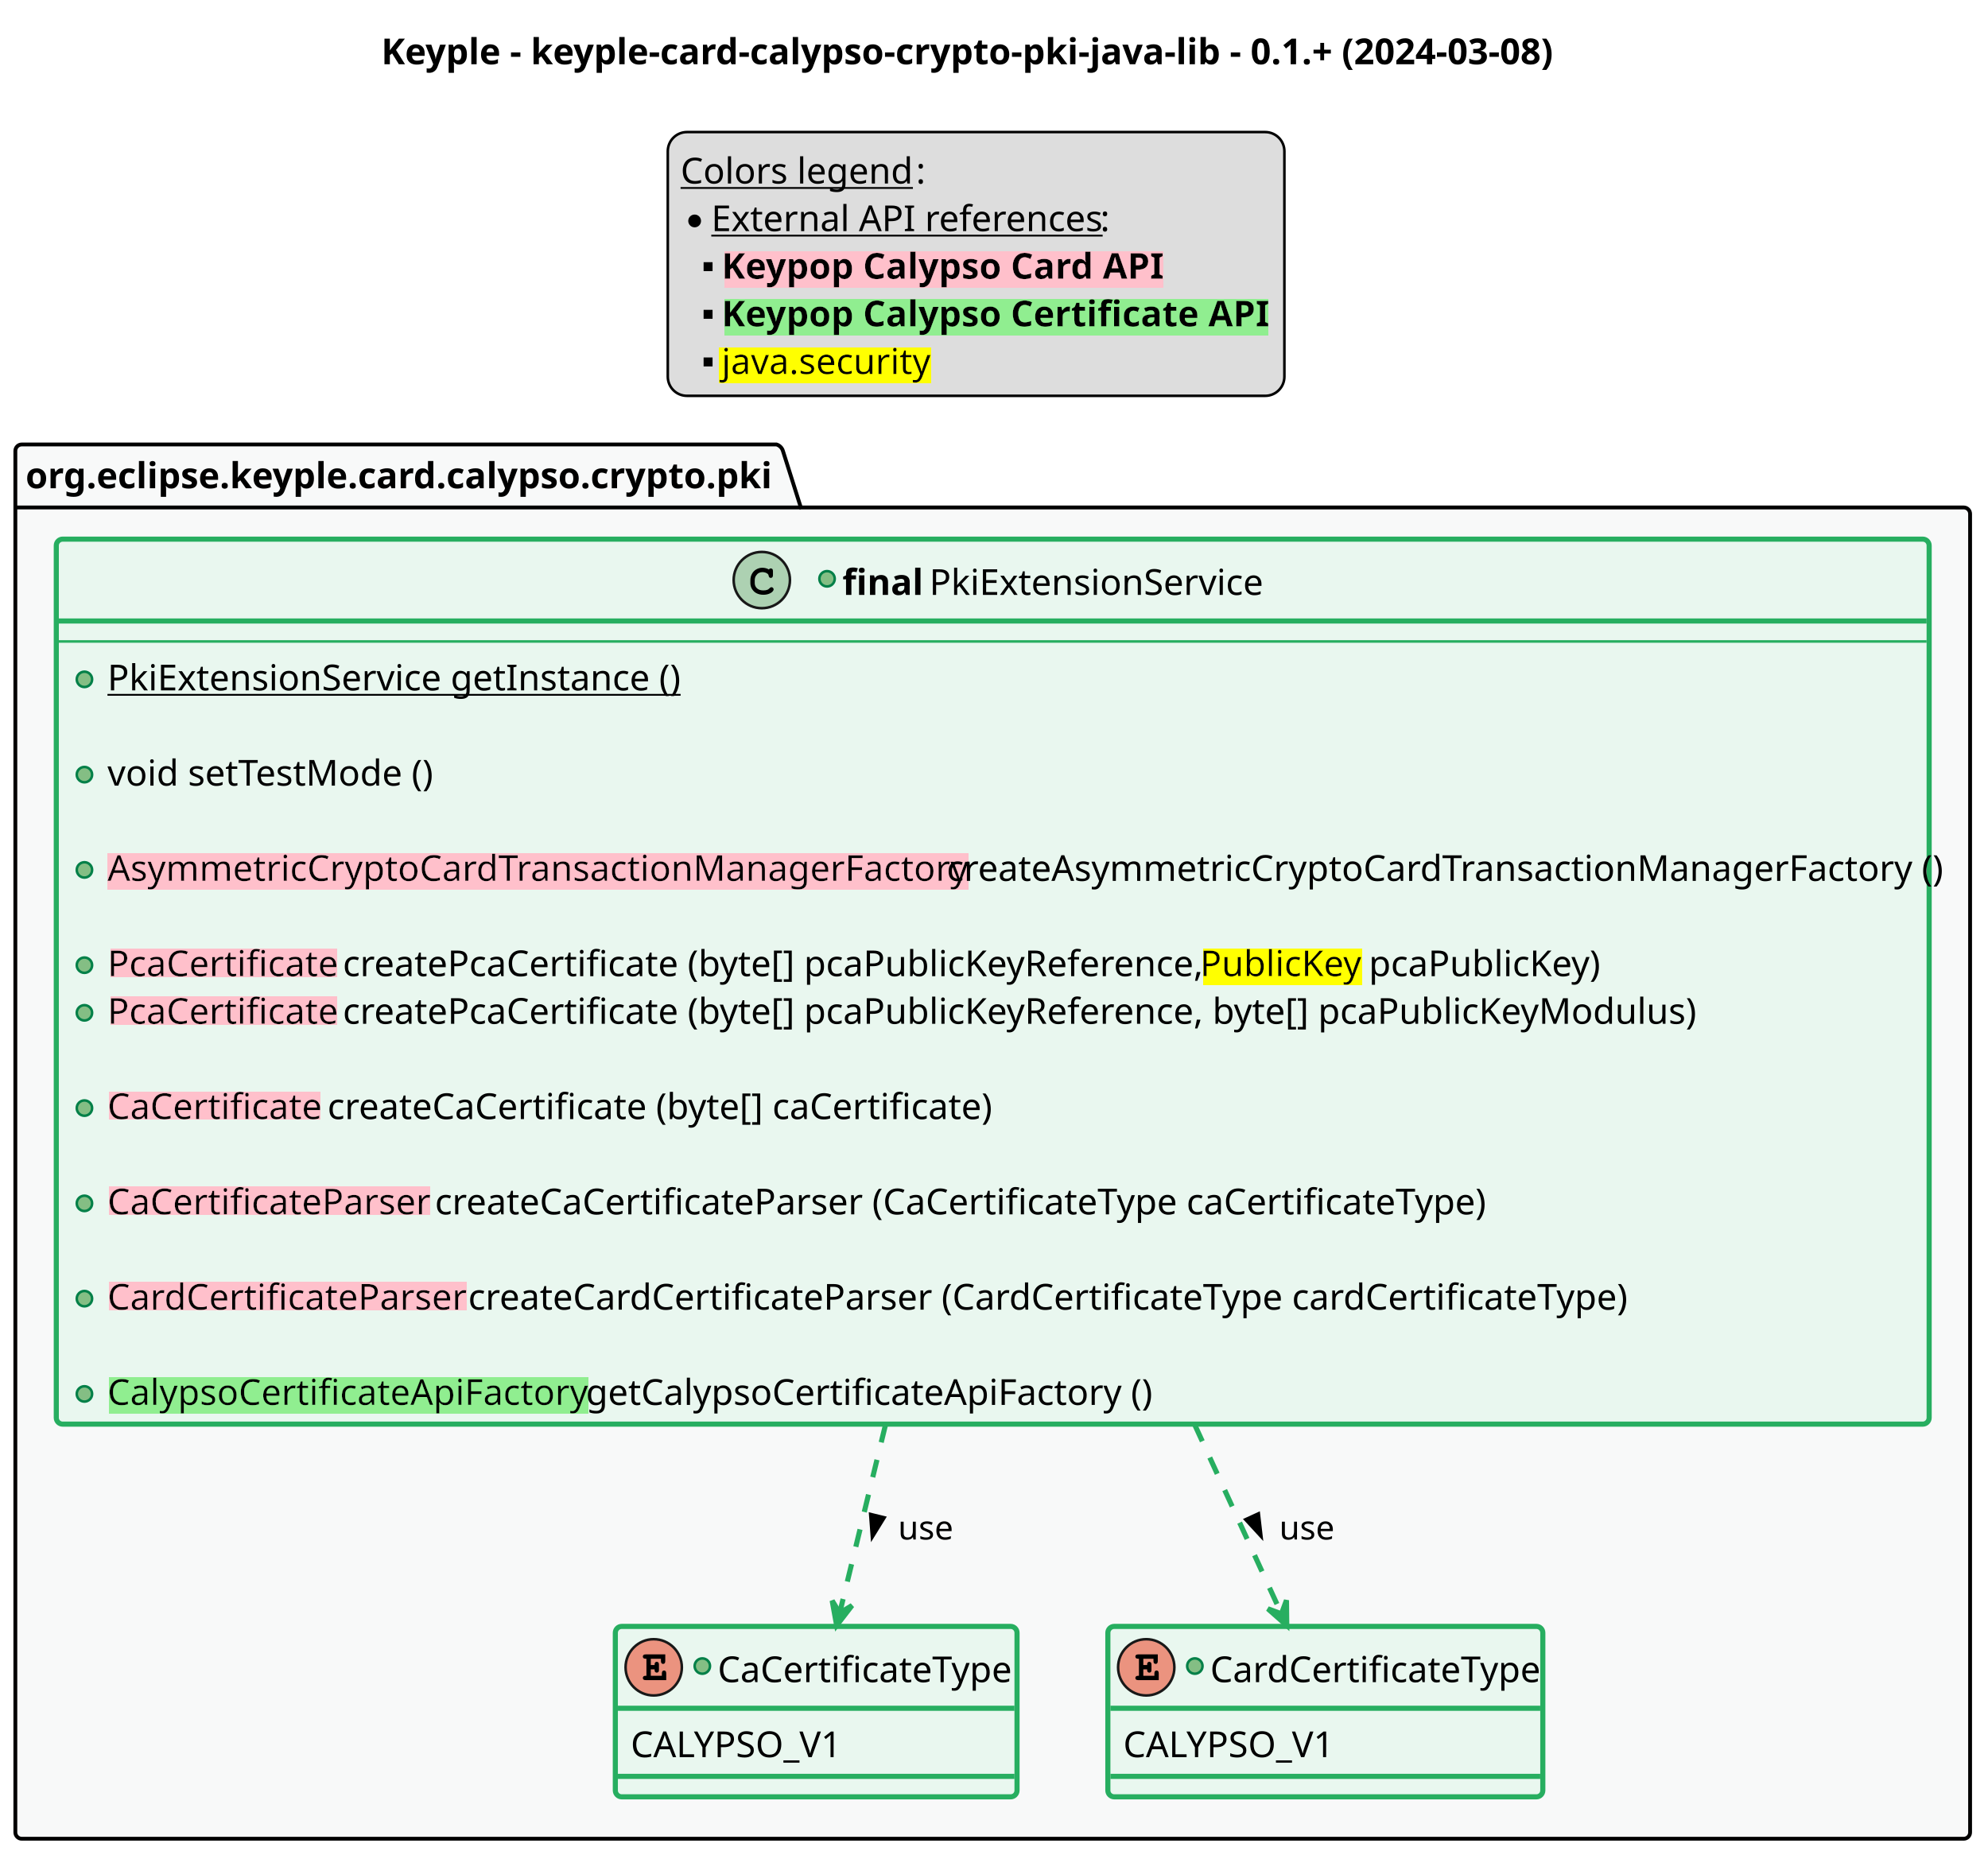
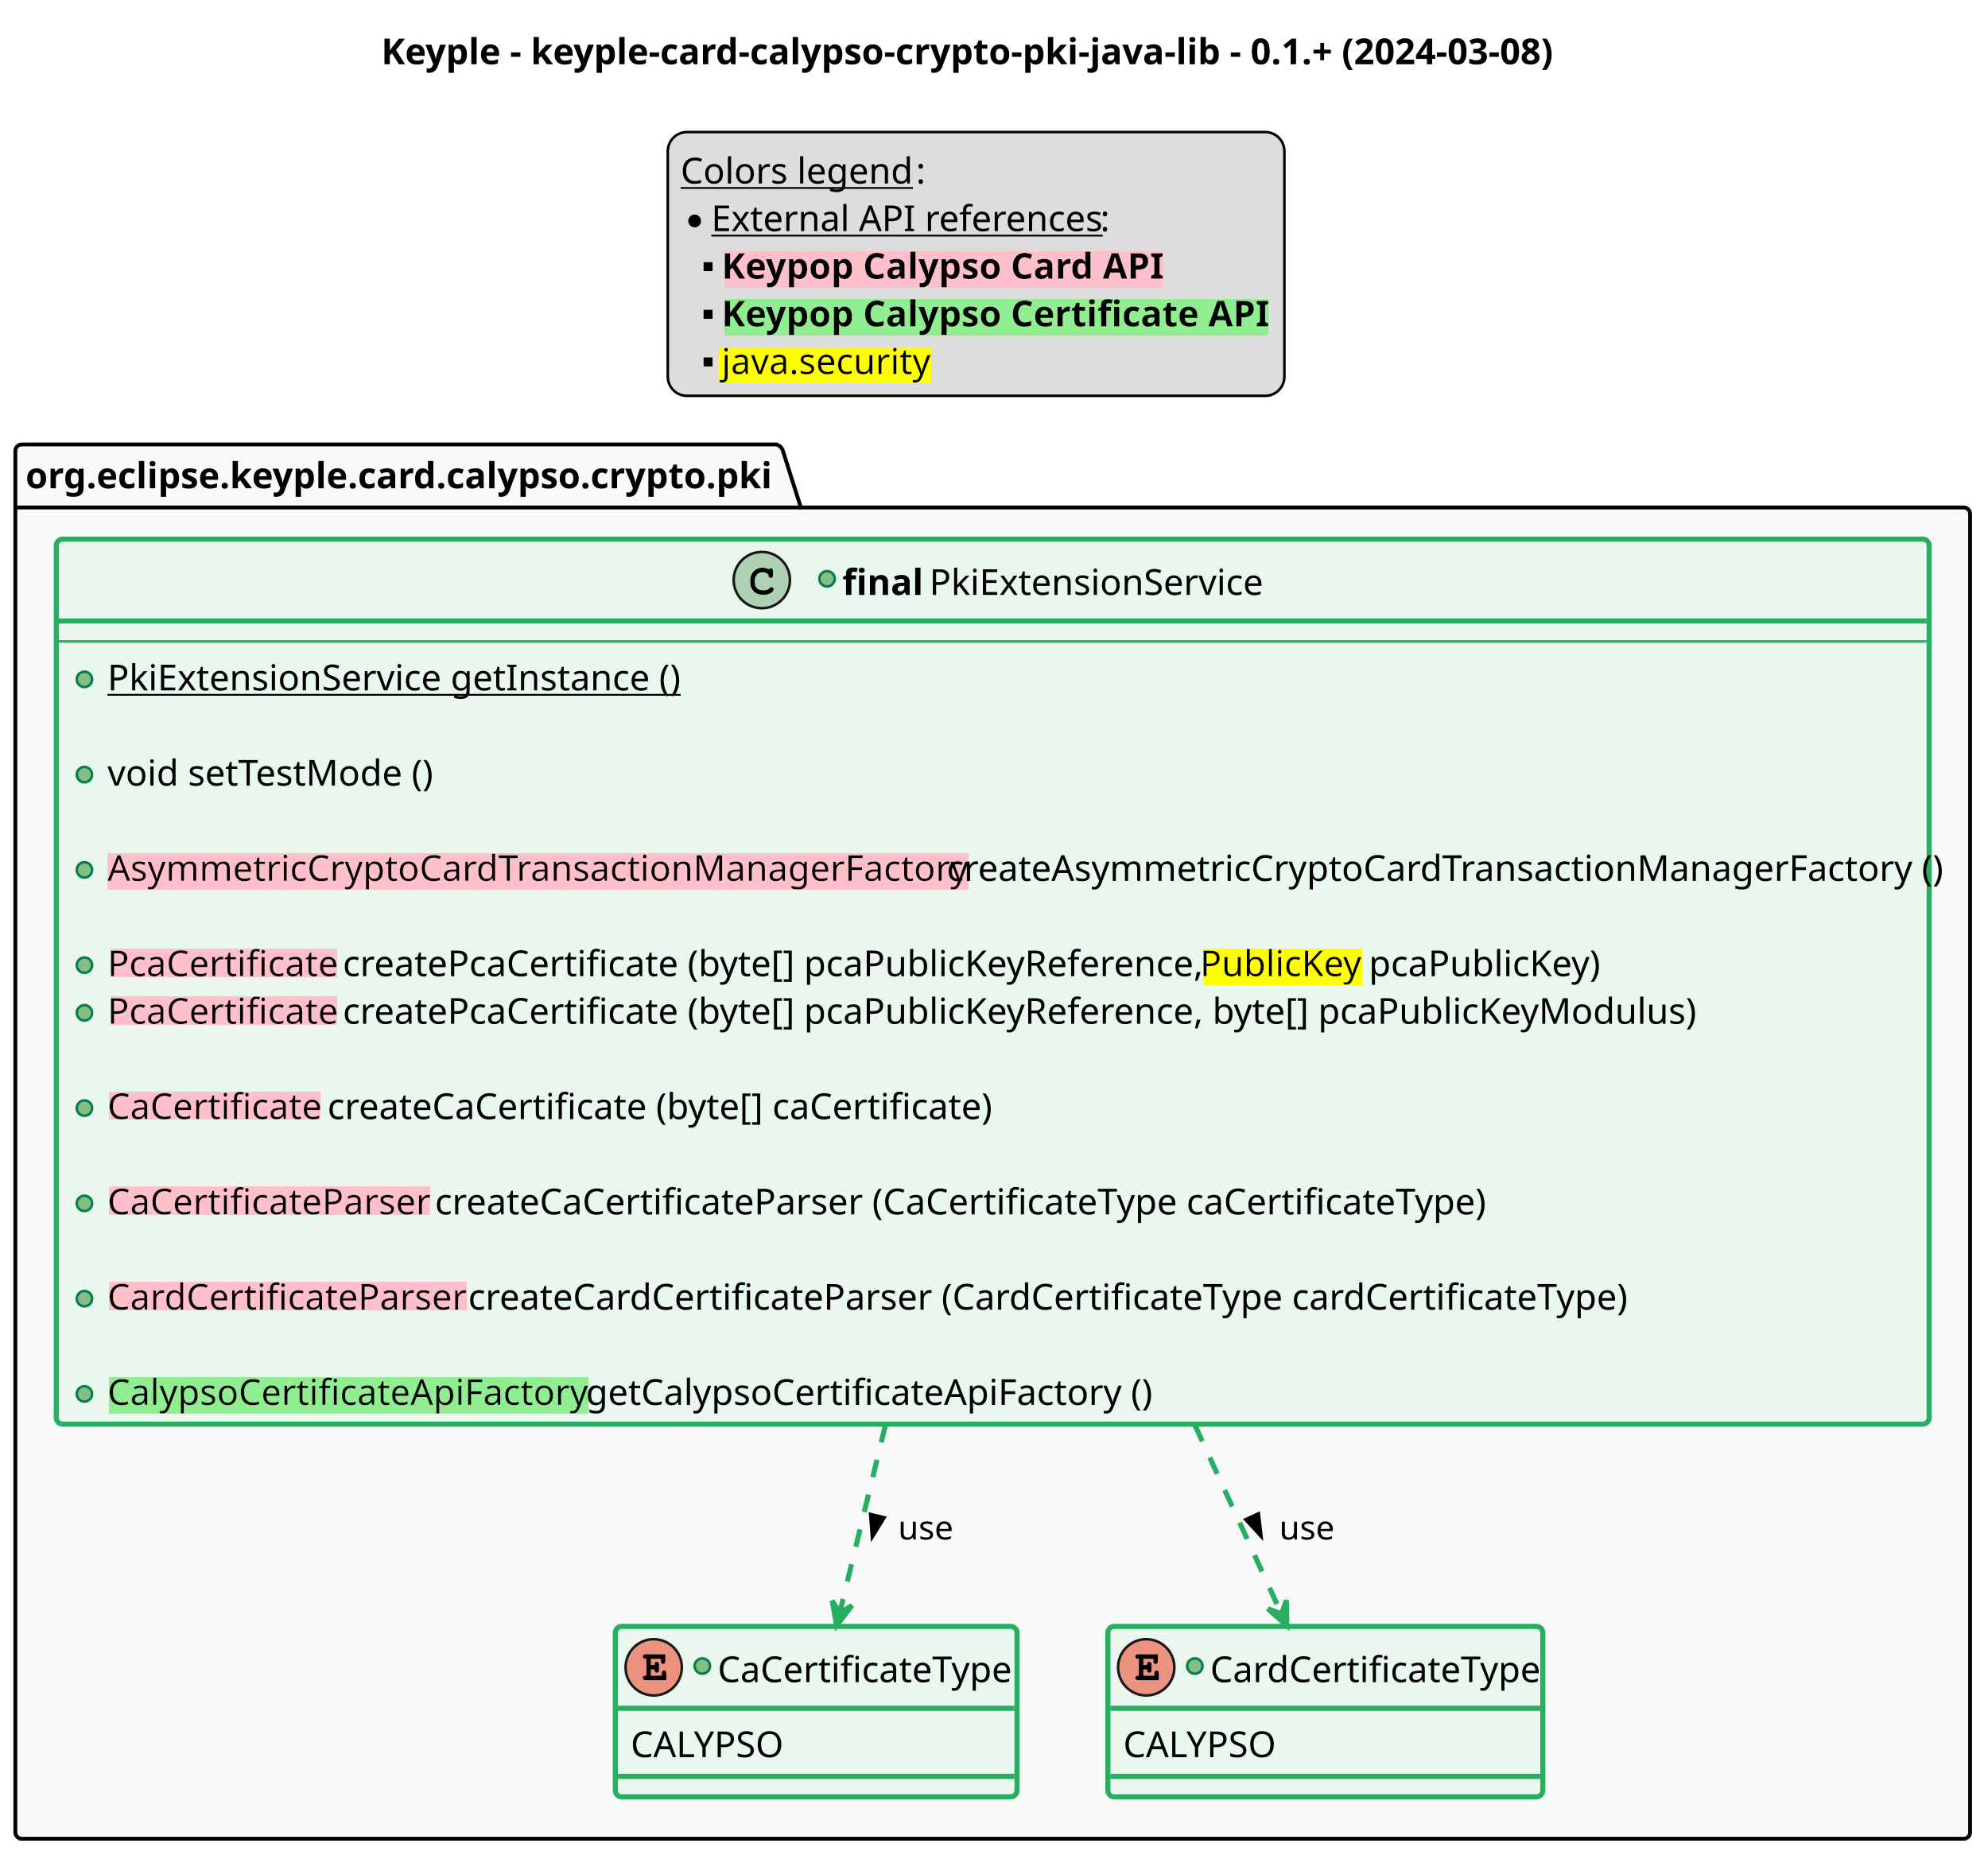
<svg xmlns="http://www.w3.org/2000/svg" contentStyleType="text/css" height="725px" preserveAspectRatio="none" style="width:777px;height:725px;background:#FFFFFF;" version="1.1" viewBox="0 0 777 725" width="777px" zoomAndPan="magnify">
  <defs>
-     <filter height="1" id="bqf64bkb07qq0" width="1" x="0" y="0">
+     <filter height="1" id="b1umdk8uzjnkiw0" width="1" x="0" y="0">
      <feFlood flood-color="#FFC0CB" result="flood" />
      <feComposite in="SourceGraphic" in2="flood" operator="over" />
    </filter>
-     <filter height="1" id="bqf64bkb07qq1" width="1" x="0" y="0">
+     <filter height="1" id="b1umdk8uzjnkiw1" width="1" x="0" y="0">
      <feFlood flood-color="#90EE90" result="flood" />
      <feComposite in="SourceGraphic" in2="flood" operator="over" />
    </filter>
-     <filter height="1" id="bqf64bkb07qq2" width="1" x="0" y="0">
+     <filter height="1" id="b1umdk8uzjnkiw2" width="1" x="0" y="0">
      <feFlood flood-color="#FFFF00" result="flood" />
      <feComposite in="SourceGraphic" in2="flood" operator="over" />
    </filter>
  </defs>
  <g>
    <text fill="#000000" font-family="sans-serif" font-size="14" font-weight="bold" lengthAdjust="spacing" textLength="465" x="149" y="25.107">Keyple - keyple-card-calypso-crypto-pki-java-lib - 0.1.+ (2024-03-08)</text>
    <rect fill="#DDDDDD" height="103.106" id="_legend" rx="7.5" ry="7.5" style="stroke:#000000;stroke-width:1.0;" width="241" x="261" y="51.621" />
    <text fill="#000000" font-family="sans-serif" font-size="14" lengthAdjust="spacing" text-decoration="underline" textLength="88" x="266" y="71.728">Colors legend</text>
    <text fill="#000000" font-family="sans-serif" font-size="14" lengthAdjust="spacing" textLength="4" x="358" y="71.728">:</text>
    <ellipse cx="271.5" cy="86.363" fill="#000000" rx="2.5" ry="2.5" style="stroke:#000000;stroke-width:0.0;" />
    <text fill="#000000" font-family="sans-serif" font-size="14" lengthAdjust="spacing" text-decoration="underline" textLength="148" x="278" y="90.35">External API references</text>
    <text fill="#000000" font-family="sans-serif" font-size="14" lengthAdjust="spacing" textLength="4" x="430" y="90.35">:</text>
    <rect fill="#000000" height="3.5" style="stroke:#000000;stroke-width:0.0;" width="3.5" x="275" y="102.484" />
-     <text fill="#000000" filter="url(#bqf64bkb07qq0)" font-family="sans-serif" font-size="14" font-weight="bold" lengthAdjust="spacing" textLength="175" x="282" y="108.971">Keypop Calypso Card API</text>
+     <text fill="#000000" filter="url(#b1umdk8uzjnkiw0)" font-family="sans-serif" font-size="14" font-weight="bold" lengthAdjust="spacing" textLength="175" x="282" y="108.971">Keypop Calypso Card API</text>
    <rect fill="#000000" height="3.5" style="stroke:#000000;stroke-width:0.0;" width="3.5" x="275" y="121.106" />
-     <text fill="#000000" filter="url(#bqf64bkb07qq1)" font-family="sans-serif" font-size="14" font-weight="bold" lengthAdjust="spacing" textLength="215" x="282" y="127.592">Keypop Calypso Certificate API</text>
+     <text fill="#000000" filter="url(#b1umdk8uzjnkiw1)" font-family="sans-serif" font-size="14" font-weight="bold" lengthAdjust="spacing" textLength="215" x="282" y="127.592">Keypop Calypso Certificate API</text>
    <rect fill="#000000" height="3.5" style="stroke:#000000;stroke-width:0.0;" width="3.5" x="275" y="139.727" />
-     <text fill="#000000" filter="url(#bqf64bkb07qq2)" font-family="sans-serif" font-size="14" lengthAdjust="spacing" textLength="79" x="282" y="146.213">java.security</text>
+     <text fill="#000000" filter="url(#b1umdk8uzjnkiw2)" font-family="sans-serif" font-size="14" lengthAdjust="spacing" textLength="79" x="282" y="146.213">java.security</text>
    <g id="cluster_pki">
      <path d="M8.5,173.74 L303.5,173.74 A3.75,3.75 0 0 1 306,176.24 L313,198.361 L767.5,198.361 A2.5,2.5 0 0 1 770,200.861 L770,716.24 A2.5,2.5 0 0 1 767.5,718.74 L8.5,718.74 A2.5,2.5 0 0 1 6,716.24 L6,176.24 A2.5,2.5 0 0 1 8.5,173.74 " fill="#F8F9F9" style="stroke:#000000;stroke-width:1.5;" />
      <line style="stroke:#000000;stroke-width:1.5;" x1="6" x2="313" y1="198.361" y2="198.361" />
      <text fill="#000000" font-family="sans-serif" font-size="14" font-weight="bold" lengthAdjust="spacing" textLength="294" x="10" y="190.848">org.eclipse.keyple.card.calypso.crypto.pki</text>
    </g>
    <g id="elem_PkiExtensionService">
      <rect codeLine="62" fill="#E9F7EF" height="345.938" id="PkiExtensionService" rx="2.5" ry="2.5" style="stroke:#27AE60;stroke-width:2.0;" width="732" x="22" y="210.74" />
      <ellipse cx="297.75" cy="226.74" fill="#ADD1B2" rx="11" ry="11" style="stroke:#181818;stroke-width:1.0;" />
      <path d="M300.516,222.615 Q300.672,222.397 300.859,222.287 Q301.047,222.178 301.266,222.178 Q301.641,222.178 301.875,222.443 Q302.109,222.693 302.109,223.303 L302.109,224.756 Q302.109,225.365 301.875,225.631 Q301.641,225.897 301.266,225.897 Q300.922,225.897 300.719,225.693 Q300.516,225.506 300.406,224.99 Q300.359,224.631 300.172,224.443 Q299.844,224.068 299.234,223.85 Q298.625,223.631 298,223.631 Q297.234,223.631 296.594,223.959 Q295.969,224.287 295.469,225.037 Q294.984,225.787 294.984,226.818 L294.984,227.912 Q294.984,229.147 295.875,229.975 Q296.766,230.787 298.359,230.787 Q299.297,230.787 299.953,230.537 Q300.344,230.381 300.766,229.943 Q301.031,229.678 301.172,229.6 Q301.328,229.522 301.531,229.522 Q301.859,229.522 302.109,229.787 Q302.375,230.037 302.375,230.381 Q302.375,230.725 302.031,231.131 Q301.531,231.709 300.734,232.037 Q299.656,232.49 298.359,232.49 Q296.844,232.49 295.641,231.865 Q294.656,231.365 293.969,230.303 Q293.281,229.225 293.281,227.943 L293.281,226.787 Q293.281,225.459 293.891,224.318 Q294.516,223.162 295.609,222.553 Q296.703,221.928 297.938,221.928 Q298.672,221.928 299.312,222.1 Q299.969,222.256 300.516,222.615 Z " fill="#000000" />
      <ellipse cx="323.25" cy="226.24" fill="#84BE84" rx="3" ry="3" style="stroke:#038048;stroke-width:1.0;" />
      <text fill="#000000" font-family="sans-serif" font-size="14" font-weight="bold" lengthAdjust="spacing" textLength="30" x="329.25" y="232.537">final</text>
      <text fill="#000000" font-family="sans-serif" font-size="14" lengthAdjust="spacing" textLength="127" x="363.25" y="232.537">PkiExtensionService</text>
      <line style="stroke:#27AE60;stroke-width:2.0;" x1="23" x2="753" y1="242.74" y2="242.74" />
      <line style="stroke:#27AE60;stroke-width:1.0;" x1="23" x2="753" y1="250.74" y2="250.74" />
      <ellipse cx="33" cy="265.551" fill="#84BE84" rx="3" ry="3" style="stroke:#038048;stroke-width:1.0;" />
      <text fill="#000000" font-family="sans-serif" font-size="14" lengthAdjust="spacing" text-decoration="underline" textLength="218" x="42" y="269.848">PkiExtensionService getInstance ()</text>
      <text fill="#000000" font-family="sans-serif" font-size="14" lengthAdjust="spacing" textLength="4" x="42" y="288.469"> </text>
      <ellipse cx="33" cy="302.793" fill="#84BE84" rx="3" ry="3" style="stroke:#038048;stroke-width:1.0;" />
      <text fill="#000000" font-family="sans-serif" font-size="14" lengthAdjust="spacing" textLength="126" x="42" y="307.09">void setTestMode ()</text>
      <text fill="#000000" font-family="sans-serif" font-size="14" lengthAdjust="spacing" textLength="4" x="42" y="325.711"> </text>
      <ellipse cx="33" cy="340.035" fill="#84BE84" rx="3" ry="3" style="stroke:#038048;stroke-width:1.0;" />
-       <text fill="#000000" filter="url(#bqf64bkb07qq0)" font-family="sans-serif" font-size="14" lengthAdjust="spacing" textLength="324" x="42" y="344.332">AsymmetricCryptoCardTransactionManagerFactory</text>
+       <text fill="#000000" filter="url(#b1umdk8uzjnkiw0)" font-family="sans-serif" font-size="14" lengthAdjust="spacing" textLength="324" x="42" y="344.332">AsymmetricCryptoCardTransactionManagerFactory</text>
      <text fill="#000000" font-family="sans-serif" font-size="14" lengthAdjust="spacing" textLength="378" x="370" y="344.332">createAsymmetricCryptoCardTransactionManagerFactory ()</text>
      <text fill="#000000" font-family="sans-serif" font-size="14" lengthAdjust="spacing" textLength="4" x="42" y="362.953"> </text>
      <ellipse cx="33" cy="377.277" fill="#84BE84" rx="3" ry="3" style="stroke:#038048;stroke-width:1.0;" />
-       <text fill="#000000" filter="url(#bqf64bkb07qq0)" font-family="sans-serif" font-size="14" lengthAdjust="spacing" textLength="88" x="42" y="381.574">PcaCertificate</text>
+       <text fill="#000000" filter="url(#b1umdk8uzjnkiw0)" font-family="sans-serif" font-size="14" lengthAdjust="spacing" textLength="88" x="42" y="381.574">PcaCertificate</text>
      <text fill="#000000" font-family="sans-serif" font-size="14" lengthAdjust="spacing" textLength="331" x="134" y="381.574">createPcaCertificate (byte[] pcaPublicKeyReference,</text>
-       <text fill="#000000" filter="url(#bqf64bkb07qq2)" font-family="sans-serif" font-size="14" lengthAdjust="spacing" textLength="62" x="469" y="381.574">PublicKey</text>
+       <text fill="#000000" filter="url(#b1umdk8uzjnkiw2)" font-family="sans-serif" font-size="14" lengthAdjust="spacing" textLength="62" x="469" y="381.574">PublicKey</text>
      <text fill="#000000" font-family="sans-serif" font-size="14" lengthAdjust="spacing" textLength="90" x="535" y="381.574">pcaPublicKey)</text>
      <ellipse cx="33" cy="395.898" fill="#84BE84" rx="3" ry="3" style="stroke:#038048;stroke-width:1.0;" />
-       <text fill="#000000" filter="url(#bqf64bkb07qq0)" font-family="sans-serif" font-size="14" lengthAdjust="spacing" textLength="88" x="42" y="400.195">PcaCertificate</text>
+       <text fill="#000000" filter="url(#b1umdk8uzjnkiw0)" font-family="sans-serif" font-size="14" lengthAdjust="spacing" textLength="88" x="42" y="400.195">PcaCertificate</text>
      <text fill="#000000" font-family="sans-serif" font-size="14" lengthAdjust="spacing" textLength="517" x="134" y="400.195">createPcaCertificate (byte[] pcaPublicKeyReference, byte[] pcaPublicKeyModulus)</text>
      <text fill="#000000" font-family="sans-serif" font-size="14" lengthAdjust="spacing" textLength="4" x="42" y="418.816"> </text>
      <ellipse cx="33" cy="433.141" fill="#84BE84" rx="3" ry="3" style="stroke:#038048;stroke-width:1.0;" />
-       <text fill="#000000" filter="url(#bqf64bkb07qq0)" font-family="sans-serif" font-size="14" lengthAdjust="spacing" textLength="82" x="42" y="437.438">CaCertificate</text>
+       <text fill="#000000" filter="url(#b1umdk8uzjnkiw0)" font-family="sans-serif" font-size="14" lengthAdjust="spacing" textLength="82" x="42" y="437.438">CaCertificate</text>
      <text fill="#000000" font-family="sans-serif" font-size="14" lengthAdjust="spacing" textLength="254" x="128" y="437.438">createCaCertificate (byte[] caCertificate)</text>
      <text fill="#000000" font-family="sans-serif" font-size="14" lengthAdjust="spacing" textLength="4" x="42" y="456.059"> </text>
      <ellipse cx="33" cy="470.383" fill="#84BE84" rx="3" ry="3" style="stroke:#038048;stroke-width:1.0;" />
-       <text fill="#000000" filter="url(#bqf64bkb07qq0)" font-family="sans-serif" font-size="14" lengthAdjust="spacing" textLength="124" x="42" y="474.68">CaCertificateParser</text>
+       <text fill="#000000" filter="url(#b1umdk8uzjnkiw0)" font-family="sans-serif" font-size="14" lengthAdjust="spacing" textLength="124" x="42" y="474.68">CaCertificateParser</text>
      <text fill="#000000" font-family="sans-serif" font-size="14" lengthAdjust="spacing" textLength="407" x="170" y="474.68">createCaCertificateParser (CaCertificateType caCertificateType)</text>
      <text fill="#000000" font-family="sans-serif" font-size="14" lengthAdjust="spacing" textLength="4" x="42" y="493.301"> </text>
      <ellipse cx="33" cy="507.625" fill="#84BE84" rx="3" ry="3" style="stroke:#038048;stroke-width:1.0;" />
-       <text fill="#000000" filter="url(#bqf64bkb07qq0)" font-family="sans-serif" font-size="14" lengthAdjust="spacing" textLength="137" x="42" y="511.922">CardCertificateParser</text>
+       <text fill="#000000" filter="url(#b1umdk8uzjnkiw0)" font-family="sans-serif" font-size="14" lengthAdjust="spacing" textLength="137" x="42" y="511.922">CardCertificateParser</text>
      <text fill="#000000" font-family="sans-serif" font-size="14" lengthAdjust="spacing" textLength="446" x="183" y="511.922">createCardCertificateParser (CardCertificateType cardCertificateType)</text>
      <text fill="#000000" font-family="sans-serif" font-size="14" lengthAdjust="spacing" textLength="4" x="42" y="530.543"> </text>
      <ellipse cx="33" cy="544.867" fill="#84BE84" rx="3" ry="3" style="stroke:#038048;stroke-width:1.0;" />
-       <text fill="#000000" filter="url(#bqf64bkb07qq1)" font-family="sans-serif" font-size="14" lengthAdjust="spacing" textLength="183" x="42" y="549.164">CalypsoCertificateApiFactory</text>
+       <text fill="#000000" filter="url(#b1umdk8uzjnkiw1)" font-family="sans-serif" font-size="14" lengthAdjust="spacing" textLength="183" x="42" y="549.164">CalypsoCertificateApiFactory</text>
      <text fill="#000000" font-family="sans-serif" font-size="14" lengthAdjust="spacing" textLength="217" x="229" y="549.164">getCalypsoCertificateApiFactory ()</text>
    </g>
    <g id="elem_CaCertificateType">
      <rect codeLine="81" fill="#E9F7EF" height="66.621" id="CaCertificateType" rx="2.5" ry="2.5" style="stroke:#27AE60;stroke-width:2.0;" width="157" x="240.5" y="635.74" />
      <ellipse cx="255.5" cy="651.74" fill="#EB937F" rx="11" ry="11" style="stroke:#181818;stroke-width:1.0;" />
      <path d="M254.359,652.537 L254.359,655.037 L258.688,655.037 L258.688,654.115 Q258.688,653.506 258.922,653.24 Q259.172,652.975 259.547,652.975 Q259.922,652.975 260.156,653.24 Q260.391,653.506 260.391,654.115 L260.391,656.74 L252.391,656.74 Q251.766,656.74 251.5,656.506 Q251.25,656.271 251.25,655.881 Q251.25,655.506 251.516,655.271 Q251.781,655.037 252.391,655.037 L252.656,655.037 L252.656,648.381 L252.391,648.381 Q251.766,648.381 251.5,648.146 Q251.25,647.912 251.25,647.521 Q251.25,647.146 251.5,646.912 Q251.766,646.678 252.391,646.678 L260.016,646.678 L260.016,649.271 Q260.016,649.881 259.781,650.146 Q259.562,650.396 259.172,650.396 Q258.797,650.396 258.562,650.146 Q258.328,649.881 258.328,649.271 L258.328,648.381 L254.359,648.381 L254.359,650.834 L255.844,650.834 Q255.844,650.178 255.969,649.99 Q256.234,649.584 256.703,649.584 Q257.078,649.584 257.312,649.85 Q257.547,650.1 257.547,650.709 L257.547,652.678 Q257.547,653.225 257.422,653.412 Q257.156,653.803 256.703,653.803 Q256.234,653.803 255.969,653.396 Q255.844,653.209 255.844,652.537 L254.359,652.537 Z " fill="#000000" />
      <ellipse cx="274.5" cy="651.24" fill="#84BE84" rx="3" ry="3" style="stroke:#038048;stroke-width:1.0;" />
      <text fill="#000000" font-family="sans-serif" font-size="14" lengthAdjust="spacing" textLength="114" x="280.5" y="657.537">CaCertificateType</text>
      <line style="stroke:#27AE60;stroke-width:2.0;" x1="241.5" x2="396.5" y1="667.74" y2="667.74" />
-       <text fill="#000000" font-family="sans-serif" font-size="14" lengthAdjust="spacing" textLength="90" x="246.5" y="686.848">CALYPSO_V1</text>
+       <text fill="#000000" font-family="sans-serif" font-size="14" lengthAdjust="spacing" textLength="65" x="246.5" y="686.848">CALYPSO</text>
      <line style="stroke:#27AE60;stroke-width:2.0;" x1="241.5" x2="396.5" y1="694.361" y2="694.361" />
    </g>
    <g id="elem_CardCertificateType">
      <rect codeLine="84" fill="#E9F7EF" height="66.621" id="CardCertificateType" rx="2.5" ry="2.5" style="stroke:#27AE60;stroke-width:2.0;" width="170" x="433" y="635.74" />
      <ellipse cx="448" cy="651.74" fill="#EB937F" rx="11" ry="11" style="stroke:#181818;stroke-width:1.0;" />
      <path d="M446.859,652.537 L446.859,655.037 L451.188,655.037 L451.188,654.115 Q451.188,653.506 451.422,653.24 Q451.672,652.975 452.047,652.975 Q452.422,652.975 452.656,653.24 Q452.891,653.506 452.891,654.115 L452.891,656.74 L444.891,656.74 Q444.266,656.74 444,656.506 Q443.75,656.271 443.75,655.881 Q443.75,655.506 444.016,655.271 Q444.281,655.037 444.891,655.037 L445.156,655.037 L445.156,648.381 L444.891,648.381 Q444.266,648.381 444,648.146 Q443.75,647.912 443.75,647.521 Q443.75,647.146 444,646.912 Q444.266,646.678 444.891,646.678 L452.516,646.678 L452.516,649.271 Q452.516,649.881 452.281,650.146 Q452.062,650.396 451.672,650.396 Q451.297,650.396 451.062,650.146 Q450.828,649.881 450.828,649.271 L450.828,648.381 L446.859,648.381 L446.859,650.834 L448.344,650.834 Q448.344,650.178 448.469,649.99 Q448.734,649.584 449.203,649.584 Q449.578,649.584 449.812,649.85 Q450.047,650.1 450.047,650.709 L450.047,652.678 Q450.047,653.225 449.922,653.412 Q449.656,653.803 449.203,653.803 Q448.734,653.803 448.469,653.396 Q448.344,653.209 448.344,652.537 L446.859,652.537 Z " fill="#000000" />
      <ellipse cx="467" cy="651.24" fill="#84BE84" rx="3" ry="3" style="stroke:#038048;stroke-width:1.0;" />
      <text fill="#000000" font-family="sans-serif" font-size="14" lengthAdjust="spacing" textLength="127" x="473" y="657.537">CardCertificateType</text>
      <line style="stroke:#27AE60;stroke-width:2.0;" x1="434" x2="602" y1="667.74" y2="667.74" />
-       <text fill="#000000" font-family="sans-serif" font-size="14" lengthAdjust="spacing" textLength="90" x="439" y="686.848">CALYPSO_V1</text>
+       <text fill="#000000" font-family="sans-serif" font-size="14" lengthAdjust="spacing" textLength="65" x="439" y="686.848">CALYPSO</text>
      <line style="stroke:#27AE60;stroke-width:2.0;" x1="434" x2="602" y1="694.361" y2="694.361" />
    </g>
    <g id="link_PkiExtensionService_CaCertificateType">
      <path codeLine="91" d="M346.073,557.007 C338.792,586.921 333.393,609.102 328.421,629.532 " fill="none" id="PkiExtensionService-to-CaCertificateType" style="stroke:#27AE60;stroke-width:2.0;stroke-dasharray:7.0,7.0;" />
      <polygon fill="#27AE60" points="327.002,635.362,333.017,627.563,328.184,630.504,325.244,625.671,327.002,635.362" style="stroke:#27AE60;stroke-width:2.0;" />
      <polygon fill="#000000" points="340.817,601.244,345.812,593.15,340.101,591.76,340.817,601.244" style="stroke:#000000;stroke-width:1.0;" />
      <text fill="#000000" font-family="sans-serif" font-size="13" lengthAdjust="spacing" textLength="21" x="351" y="601.769">use</text>
    </g>
    <g id="link_PkiExtensionService_CardCertificateType">
      <path codeLine="92" d="M466.994,557.007 C480.711,586.921 491.054,609.478 500.423,629.908 " fill="none" id="PkiExtensionService-to-CardCertificateType" style="stroke:#27AE60;stroke-width:2.0;stroke-dasharray:7.0,7.0;" />
      <polygon fill="#27AE60" points="502.924,635.362,502.808,625.514,500.84,630.817,495.536,628.849,502.924,635.362" style="stroke:#27AE60;stroke-width:2.0;" />
      <polygon fill="#000000" points="493.084,600.931,491.985,591.484,486.642,593.934,493.084,600.931" style="stroke:#000000;stroke-width:1.0;" />
      <text fill="#000000" font-family="sans-serif" font-size="13" lengthAdjust="spacing" textLength="21" x="500" y="601.769">use</text>
    </g>
  </g>
</svg>
